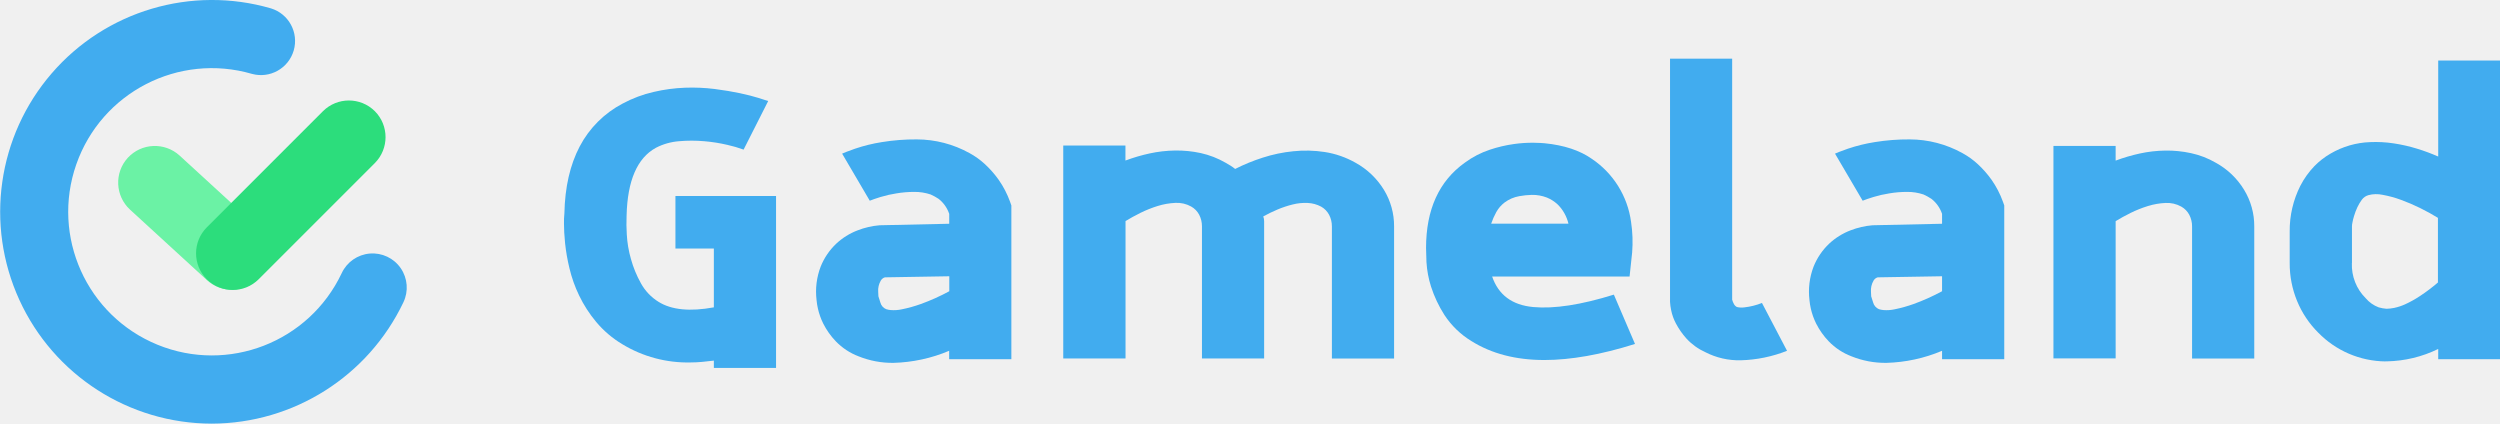
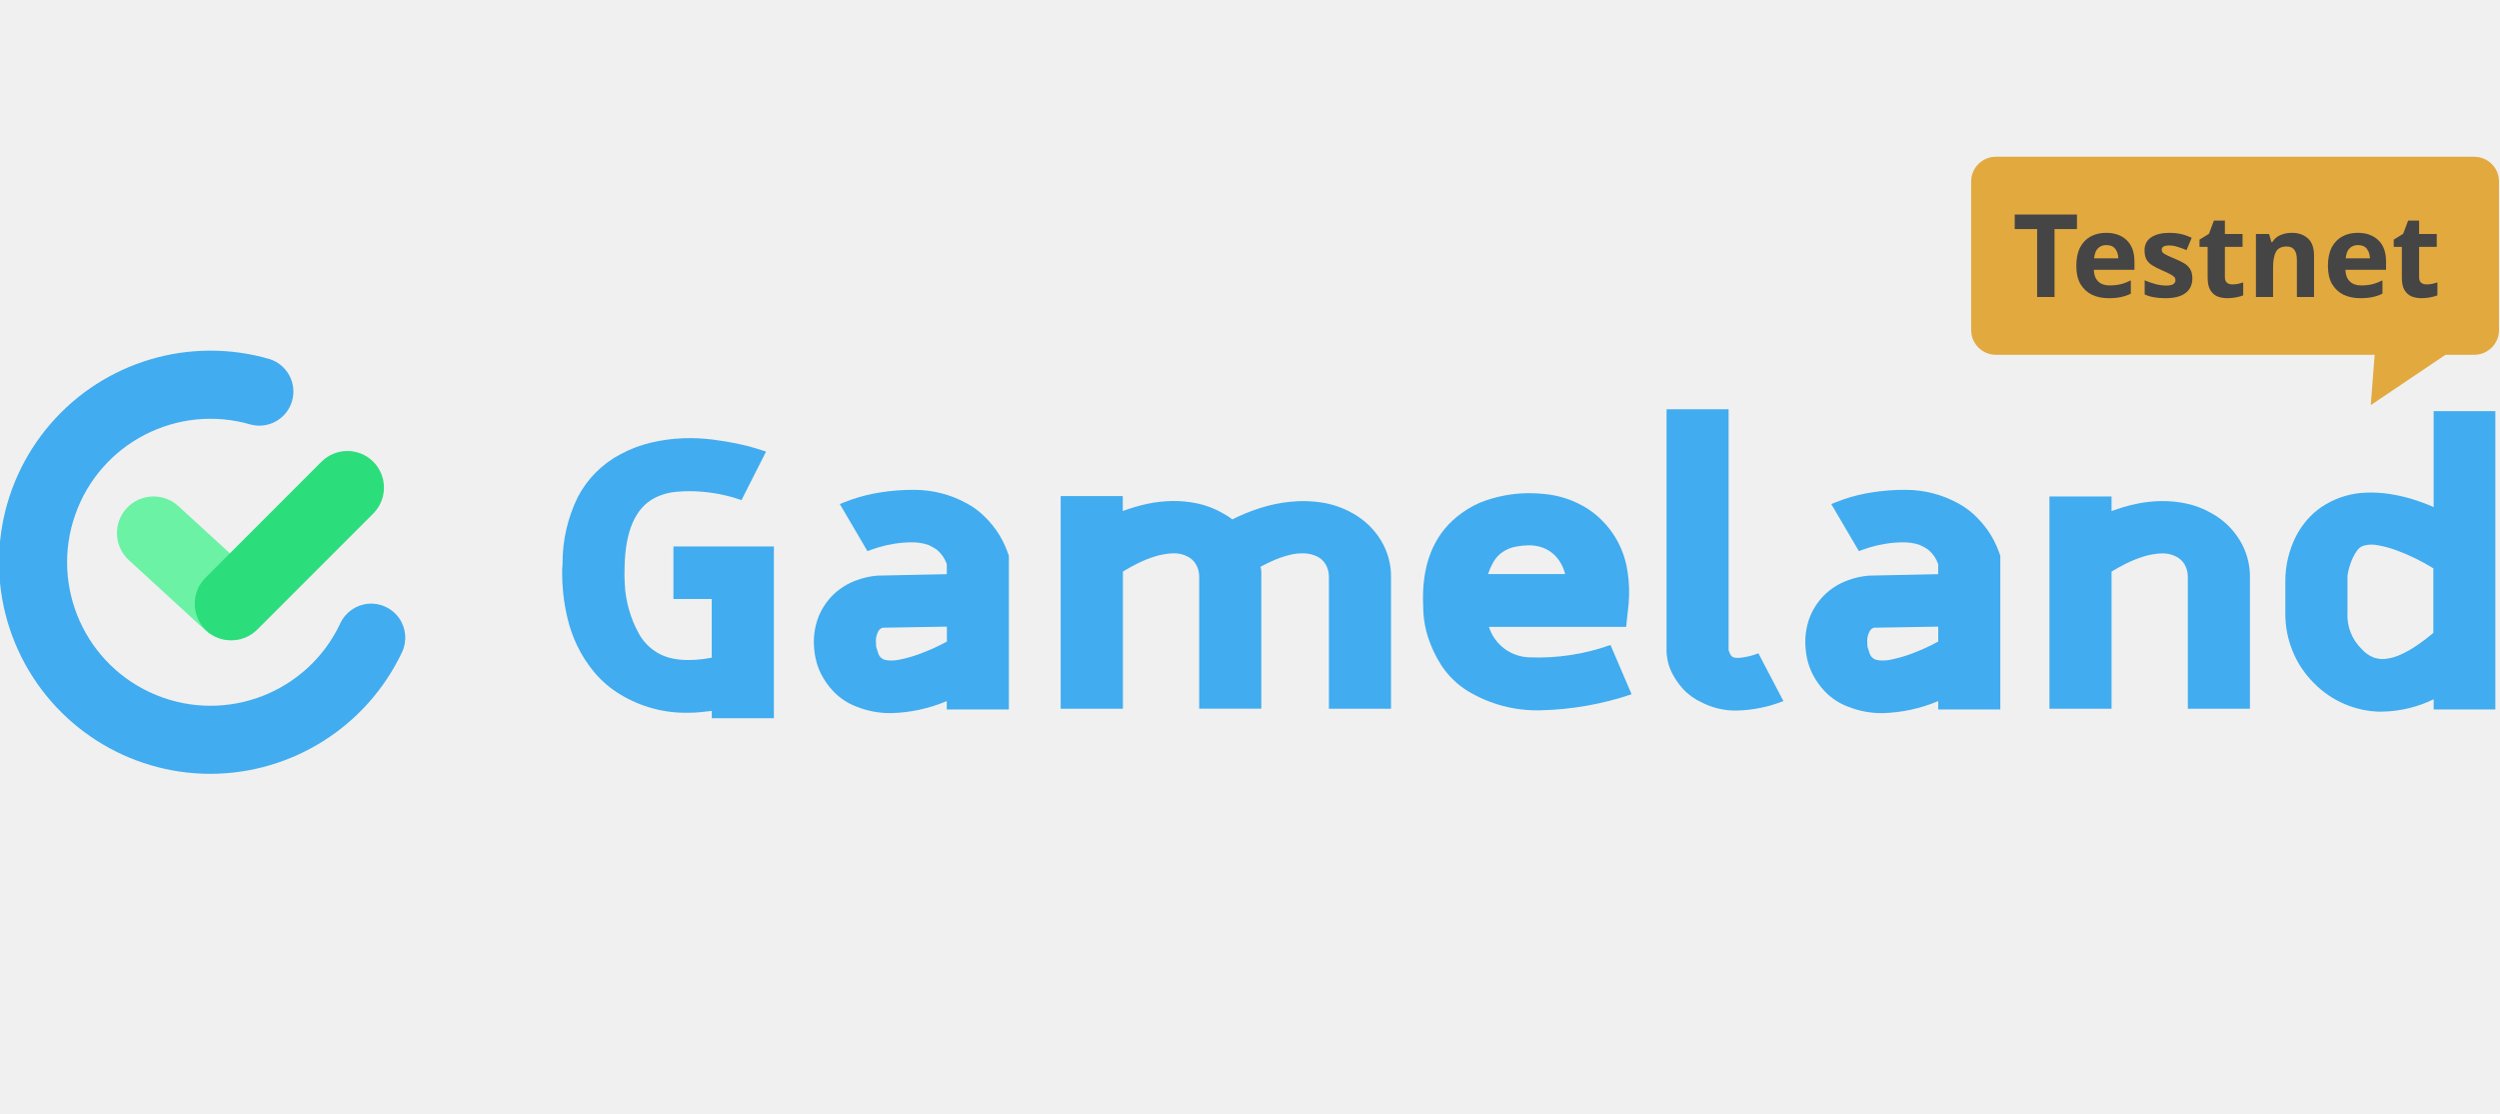
- <svg xmlns="http://www.w3.org/2000/svg" width="724.75" height="122.812" viewBox="0 0 724.75 122.812">
-   <g id="组_8" data-name="组 8" transform="translate(-702.5 -462.5)">
-     <g id="组_4" data-name="组 4" transform="translate(702.5 462.5)">
-       <path id="路径_1" data-name="路径 1" d="M117.556,154.692A61.406,61.406,0,1,1,134.714,34.311,9.888,9.888,0,0,1,129.2,53.3a41.636,41.636,0,1,0,26.019,57.753,9.889,9.889,0,1,1,17.878,8.458A61.711,61.711,0,0,1,117.556,154.692Z" transform="translate(-56.15 -31.88)" fill="#41acef" />
-     </g>
-     <path id="路径_12" data-name="路径 12" d="M175.984,167.787h0a10.668,10.668,0,0,1-15.027.654L138.656,148A10.668,10.668,0,0,1,138,132.976h0a10.668,10.668,0,0,1,15.026-.654l22.3,20.438A10.668,10.668,0,0,1,175.984,167.787Z" transform="translate(601.54 375.275)" fill="#6bf2a5" />
-     <path id="路径_13" data-name="路径 13" d="M190.431,150.939h0a10.662,10.662,0,0,1,0-15.039l33.688-33.688a10.662,10.662,0,0,1,15.039,0h0a10.662,10.662,0,0,1,0,15.039L205.47,150.939A10.662,10.662,0,0,1,190.431,150.939Z" transform="translate(572.01 392.522)" fill="#2cdd7c" />
-     <g id="组_5" data-name="组 5" transform="translate(807.5 130.83)">
-       <g id="组_2" data-name="组 2" transform="translate(58.5 348.67)">
-         <path id="路径_4" data-name="路径 4" d="M75.411,427.338a29.792,29.792,0,0,1-7.582-6.462,36.924,36.924,0,0,1-4.95-7.68,38.754,38.754,0,0,1-2.809-7.935,55.25,55.25,0,0,1-1.257-7.248c-.216-2.18-.314-4.046-.314-5.558a24.429,24.429,0,0,1,.118-3.025q.236-11.431,4.439-19.425a29.475,29.475,0,0,1,12.453-12.433,35.9,35.9,0,0,1,9.015-3.378,47.634,47.634,0,0,1,9.074-1.218,53.58,53.58,0,0,1,8.583.373c2.75.354,5.2.766,7.326,1.218s3.928.923,5.382,1.375,2.4.766,2.809.9l-7.13,14.083a36.536,36.536,0,0,0-4.694-1.375,46.457,46.457,0,0,0-6.7-1.061,41.483,41.483,0,0,0-7.326,0,17.435,17.435,0,0,0-6.7,1.905q-8.131,4.449-8.5,19.681a52.532,52.532,0,0,0,.059,5.46,32.078,32.078,0,0,0,1.2,7.09,31.572,31.572,0,0,0,2.887,7.032,14.561,14.561,0,0,0,5.126,5.4q5.627,3.506,16.027,1.591V399.6H90.81V384.363h29.167v49.85H101.947v-2.121c-1.178.138-2.318.255-3.437.373-1.12.1-2.239.157-3.319.157A36.465,36.465,0,0,1,75.411,427.338Z" transform="translate(-58.5 -344.55)" fill="#41acef" />
-         <path id="路径_5" data-name="路径 5" d="M134.294,385.043v-2.868a9.3,9.3,0,0,0-3.064-4.341,15.594,15.594,0,0,0-2.318-1.277,14.452,14.452,0,0,0-4.753-.746,30.861,30.861,0,0,0-5.2.432,33.085,33.085,0,0,0-4.635,1.061q-2.062.648-3.064,1.061l-8.014-13.651c.412-.216,1.67-.687,3.751-1.434a47.146,47.146,0,0,1,7.758-1.905,60,60,0,0,1,10.135-.786,31.663,31.663,0,0,1,15.281,3.968,22.524,22.524,0,0,1,4.38,3.123,29.457,29.457,0,0,1,4.066,4.6,27.217,27.217,0,0,1,3.319,6.4l.373,1.061v44.566H134.274v-2.435a44.5,44.5,0,0,1-16.145,3.5,26.237,26.237,0,0,1-10.135-1.905,18.058,18.058,0,0,1-6.58-4.341,21.212,21.212,0,0,1-3.634-5.126,19.3,19.3,0,0,1-1.571-4.439,18.387,18.387,0,0,1-.373-2.377,20.289,20.289,0,0,1,1.2-9.742,18.8,18.8,0,0,1,4.5-6.619,18.994,18.994,0,0,1,6.207-3.869,22.723,22.723,0,0,1,6.383-1.473Zm-18.266,24.768a6.38,6.38,0,0,0,1.316.255,11.014,11.014,0,0,0,3.2-.216,39.611,39.611,0,0,0,5.5-1.532,60.258,60.258,0,0,0,8.269-3.712v-4.341l-18.659.314a2.014,2.014,0,0,0-1.2.943,5.6,5.6,0,0,0-.629,1.591,5.493,5.493,0,0,0-.118,1.689c.039.57.059.982.059,1.277.079.275.275.884.57,1.807A2.829,2.829,0,0,0,116.028,409.811Z" transform="translate(-22.614 -337.177)" fill="#41acef" />
-         <path id="路径_6" data-name="路径 6" d="M150.221,423.213H132.19V361.5h18.031v4.341a51.543,51.543,0,0,1,7.012-2.062,37.168,37.168,0,0,1,7.385-.845,32.8,32.8,0,0,1,7.444.746,25.294,25.294,0,0,1,7.208,2.809c.511.275.982.57,1.434.845a12.356,12.356,0,0,1,1.316.943,54.275,54.275,0,0,1,8.014-3.28,42.388,42.388,0,0,1,8.819-1.846,35.568,35.568,0,0,1,9.133.216,26.248,26.248,0,0,1,8.956,3.123,22.193,22.193,0,0,1,8.21,7.837,20.067,20.067,0,0,1,2.946,10.587v38.32H210.068v-38.32a7.164,7.164,0,0,0-.805-3.339,5.87,5.87,0,0,0-2.318-2.377,9.169,9.169,0,0,0-3.889-1.061,14.83,14.83,0,0,0-4.321.432,29.364,29.364,0,0,0-4.439,1.473,42.6,42.6,0,0,0-4.125,2,3.975,3.975,0,0,1,.255,1.375v39.793H172.4v-38.32a7.165,7.165,0,0,0-.805-3.339,5.87,5.87,0,0,0-2.318-2.377,8.445,8.445,0,0,0-4.576-1.061,20.384,20.384,0,0,0-5.126.9,34.15,34.15,0,0,0-5.009,2c-1.63.805-3.064,1.611-4.321,2.377v39.813Z" transform="translate(12.547 -336.3)" fill="#41acef" />
-         <path id="路径_7" data-name="路径 7" d="M204.871,399.816q2.74,8.043,11.9,8.9,9.133.854,23.412-3.594l6.128,14.3c-9.84,3.1-18.62,4.655-26.28,4.655q-12.4,0-21.154-5.5a24.683,24.683,0,0,1-7.817-7.562,35.244,35.244,0,0,1-3.889-8.249,29.28,29.28,0,0,1-1.316-7.09q-.118-3.123-.118-4.066,0-16.734,11.274-24.768a25.883,25.883,0,0,1,7.267-3.751,39.015,39.015,0,0,1,6.953-1.63,37.719,37.719,0,0,1,5.637-.373c1.63.039,2.73.079,3.319.157,5.6.57,10.115,2.062,13.592,4.5a26.227,26.227,0,0,1,11.392,18.306,38.6,38.6,0,0,1,.314,8.839l-.746,6.992H204.871Zm22.155-15.242a11.964,11.964,0,0,0-1.2-3.064,11.2,11.2,0,0,0-2.062-2.652,10.394,10.394,0,0,0-3.064-1.905,11.492,11.492,0,0,0-4.321-.746,22.627,22.627,0,0,0-3.634.373,9.993,9.993,0,0,0-4.262,1.846,9.044,9.044,0,0,0-2.377,2.75,20.967,20.967,0,0,0-1.493,3.378h22.411Z" transform="translate(64.176 -336.708)" fill="#41acef" />
-         <path id="路径_8" data-name="路径 8" d="M239.761,348.69v69.864a5.253,5.253,0,0,0,.491,1.218,1.963,1.963,0,0,0,.884.9,5.65,5.65,0,0,0,2.2.1A19.6,19.6,0,0,0,248.4,419.5l7.267,13.867a39.23,39.23,0,0,1-13.4,2.75A21.376,21.376,0,0,1,232,433.776a16.833,16.833,0,0,1-5.5-3.968,21.611,21.611,0,0,1-3.064-4.4,13.975,13.975,0,0,1-1.375-3.869,15.537,15.537,0,0,1-.314-2.377V348.67h18.011Z" transform="translate(98.894 -348.67)" fill="#41acef" />
-         <path id="路径_9" data-name="路径 9" d="M280.824,385.043v-2.868a9.3,9.3,0,0,0-3.064-4.341,15.6,15.6,0,0,0-2.318-1.277,14.452,14.452,0,0,0-4.753-.746,30.462,30.462,0,0,0-5.185.432,33.086,33.086,0,0,0-4.635,1.061q-2.062.648-3.064,1.061l-8.014-13.651c.412-.216,1.669-.687,3.751-1.434a47.146,47.146,0,0,1,7.758-1.905,60,60,0,0,1,10.135-.786,31.663,31.663,0,0,1,15.281,3.968,22.771,22.771,0,0,1,4.38,3.123,29.456,29.456,0,0,1,4.066,4.6,27.217,27.217,0,0,1,3.319,6.4l.373,1.061v44.566H280.824v-2.435a44.5,44.5,0,0,1-16.145,3.5,26.237,26.237,0,0,1-10.135-1.905,18.058,18.058,0,0,1-6.58-4.341,21.212,21.212,0,0,1-3.634-5.126,19.3,19.3,0,0,1-1.571-4.439,18.384,18.384,0,0,1-.373-2.377,20.289,20.289,0,0,1,1.2-9.742,18.8,18.8,0,0,1,4.5-6.619,18.994,18.994,0,0,1,6.207-3.869,22.723,22.723,0,0,1,6.383-1.473Zm-18.286,24.768a6.381,6.381,0,0,0,1.316.255,11.014,11.014,0,0,0,3.2-.216,39.614,39.614,0,0,0,5.5-1.532,60.26,60.26,0,0,0,8.269-3.712v-4.341l-18.659.314a2.014,2.014,0,0,0-1.2.943,5.606,5.606,0,0,0-.629,1.591,5.493,5.493,0,0,0-.118,1.689c.039.57.059.982.059,1.277.079.275.275.884.57,1.807A2.923,2.923,0,0,0,262.538,409.811Z" transform="translate(118.68 -337.177)" fill="#41acef" />
-         <path id="路径_10" data-name="路径 10" d="M325.42,366.431a21.843,21.843,0,0,1,8.19,7.837,20.068,20.068,0,0,1,2.946,10.587v38.32H318.526v-38.32a7.165,7.165,0,0,0-.805-3.339,5.871,5.871,0,0,0-2.318-2.377,8.445,8.445,0,0,0-4.576-1.061,20.384,20.384,0,0,0-5.126.9,34.15,34.15,0,0,0-5.008,2c-1.63.805-3.064,1.611-4.321,2.377v39.793H278.34v-61.6h18.031V365.8a51.551,51.551,0,0,1,7.012-2.062,37.168,37.168,0,0,1,7.385-.845,32.686,32.686,0,0,1,7.444.746A24.461,24.461,0,0,1,325.42,366.431Z" transform="translate(153.454 -336.242)" fill="#41acef" />
-         <path id="路径_11" data-name="路径 11" d="M341,436.177a27.63,27.63,0,0,1-19.543-8.367,27.815,27.815,0,0,1-6.128-9.212,28.513,28.513,0,0,1-2.121-10.9v-9.212a28.844,28.844,0,0,1,3.064-13.179,24.2,24.2,0,0,1,4.066-5.716,21.546,21.546,0,0,1,4.694-3.653,24.45,24.45,0,0,1,11.51-3.339,35.311,35.311,0,0,1,6.894.373,47.368,47.368,0,0,1,6.7,1.532,55.959,55.959,0,0,1,6.128,2.278V348.95h17.913v86.579H356.264v-2.966a35.366,35.366,0,0,1-14.888,3.594H341Zm-9.762-28.48a13.566,13.566,0,0,0,4.007,10.155A9.071,9.071,0,0,0,339,420.5a10.861,10.861,0,0,0,2.259.412,12.329,12.329,0,0,0,2.259-.255,15.533,15.533,0,0,0,3.2-1.061,30.936,30.936,0,0,0,4.2-2.337,50.558,50.558,0,0,0,5.264-3.968V394.557c-1.591-.982-3.319-1.944-5.2-2.868a55.841,55.841,0,0,0-5.578-2.377,31.658,31.658,0,0,0-5.264-1.434,8.859,8.859,0,0,0-4.125.1,3.58,3.58,0,0,0-1.886,1.316,12.968,12.968,0,0,0-1.316,2.219,18.1,18.1,0,0,0-.943,2.494,15.9,15.9,0,0,0-.491,2,5.146,5.146,0,0,0-.118,1.12V407.7Z" transform="translate(187.073 -348.4)" fill="#41acef" />
+ <svg xmlns="http://www.w3.org/2000/svg" width="303" height="135" viewBox="0 0 303 135">
+   <defs>
+     <clipPath id="clip-path">
+       <rect id="mask" width="303" height="135" transform="translate(1065 420)" fill="#fff" stroke="#707070" stroke-width="1" />
+     </clipPath>
+   </defs>
+   <g id="logo" transform="translate(-1065 -420)" clip-path="url(#clip-path)">
+     <g id="main">
+       <g id="gameland" transform="translate(362.375)">
+         <g id="g" transform="translate(702.5 462.5)">
+           <path id="circle" d="M81.795,83.17A25.645,25.645,0,1,1,88.961,32.9a4.13,4.13,0,0,1-2.3,7.931,17.389,17.389,0,1,0,10.866,24.12,4.13,4.13,0,1,1,7.466,3.532A25.773,25.773,0,0,1,81.795,83.17Z" transform="translate(-56.15 -31.88)" fill="#41acef" />
+         </g>
+         <path id="short_l" data-name="short l" d="M152.244,145.513h0a4.455,4.455,0,0,1-6.276.273l-9.314-8.536a4.455,4.455,0,0,1-.273-6.276h0a4.455,4.455,0,0,1,6.276-.273l9.314,8.536A4.455,4.455,0,0,1,152.244,145.513Z" transform="translate(581.588 350.632)" fill="#6bf2a5" />
+         <path id="long_l" data-name="long l" d="M188.624,120.754h0a4.453,4.453,0,0,1,0-6.281L202.693,100.4a4.453,4.453,0,0,1,6.281,0h0a4.453,4.453,0,0,1,0,6.281L194.9,120.754A4.453,4.453,0,0,1,188.624,120.754Z" transform="translate(538.91 375.558)" fill="#2cdd7c" />
+         <g id="whole" transform="translate(770.783 469.6)">
+           <g id="fonts" transform="translate(0 0)">
+             <path id="g-2" data-name="g" d="M65.563,384.013a12.442,12.442,0,0,1-3.166-2.7,15.421,15.421,0,0,1-2.067-3.207,16.185,16.185,0,0,1-1.173-3.314,23.075,23.075,0,0,1-.525-3.027c-.09-.911-.131-1.69-.131-2.321a10.2,10.2,0,0,1,.049-1.263,18.132,18.132,0,0,1,1.854-8.113,12.31,12.31,0,0,1,5.2-5.192,14.994,14.994,0,0,1,3.765-1.411,19.89,19.89,0,0,1,3.79-.509,22.376,22.376,0,0,1,3.585.156c1.148.148,2.174.32,3.06.509s1.641.385,2.248.574,1,.32,1.173.377l-2.978,5.881a15.254,15.254,0,0,0-1.96-.574,19.4,19.4,0,0,0-2.8-.443,17.323,17.323,0,0,0-3.06,0,7.281,7.281,0,0,0-2.8.8q-3.4,1.858-3.552,8.219a21.938,21.938,0,0,0,.025,2.28,13.4,13.4,0,0,0,.5,2.961,13.186,13.186,0,0,0,1.206,2.937,6.081,6.081,0,0,0,2.141,2.256q2.35,1.464,6.693.664v-7.12H71.994v-6.365H84.175v20.819h-7.53V386c-.492.057-.968.107-1.435.156s-.935.066-1.386.066A15.229,15.229,0,0,1,65.563,384.013Z" transform="translate(-58.5 -349.438)" fill="#41acef" />
+             <path id="a" d="M111.831,370.8v-1.2a3.882,3.882,0,0,0-1.28-1.813,6.513,6.513,0,0,0-.968-.533,6.035,6.035,0,0,0-1.985-.312,12.891,12.891,0,0,0-2.174.18,13.817,13.817,0,0,0-1.936.443q-.861.271-1.28.443l-3.347-5.7c.172-.09.7-.287,1.567-.6a19.689,19.689,0,0,1,3.24-.8,25.058,25.058,0,0,1,4.233-.328,13.224,13.224,0,0,1,6.382,1.657,9.407,9.407,0,0,1,1.829,1.3,12.3,12.3,0,0,1,1.7,1.919,11.366,11.366,0,0,1,1.386,2.674l.156.443V387.2h-7.53v-1.017a18.585,18.585,0,0,1-6.743,1.46,10.958,10.958,0,0,1-4.233-.8,7.542,7.542,0,0,1-2.748-1.813,8.859,8.859,0,0,1-1.518-2.141,8.059,8.059,0,0,1-.656-1.854,7.68,7.68,0,0,1-.156-.993,8.473,8.473,0,0,1,.5-4.069,7.853,7.853,0,0,1,1.878-2.764,7.932,7.932,0,0,1,2.592-1.616,9.49,9.49,0,0,1,2.666-.615ZM104.2,381.146a2.665,2.665,0,0,0,.55.107,4.6,4.6,0,0,0,1.337-.09,16.546,16.546,0,0,0,2.3-.64,25.167,25.167,0,0,0,3.453-1.55V377.16l-7.793.131a.841.841,0,0,0-.5.394,2.34,2.34,0,0,0-.262.664,2.294,2.294,0,0,0-.049.705c.016.238.025.41.025.533.033.115.115.369.238.755A1.181,1.181,0,0,0,104.2,381.146Z" transform="translate(-65.189 -350.812)" fill="#41acef" />
+             <path id="m" d="M139.72,387.273h-7.53V361.5h7.53v1.813a21.524,21.524,0,0,1,2.928-.861,15.522,15.522,0,0,1,3.084-.353,13.7,13.7,0,0,1,3.109.312,10.563,10.563,0,0,1,3.01,1.173c.213.115.41.238.6.353a5.162,5.162,0,0,1,.55.394,22.67,22.67,0,0,1,3.347-1.37,17.7,17.7,0,0,1,3.683-.771,14.854,14.854,0,0,1,3.814.09,10.962,10.962,0,0,1,3.74,1.3,9.268,9.268,0,0,1,3.429,3.273,8.381,8.381,0,0,1,1.23,4.421v16h-7.53v-16a2.992,2.992,0,0,0-.336-1.394,2.452,2.452,0,0,0-.968-.993,3.83,3.83,0,0,0-1.624-.443,6.193,6.193,0,0,0-1.8.18,12.267,12.267,0,0,0-1.854.615,17.8,17.8,0,0,0-1.723.837,1.66,1.66,0,0,1,.107.574v16.619h-7.53v-16a2.992,2.992,0,0,0-.336-1.395,2.451,2.451,0,0,0-.968-.993,3.527,3.527,0,0,0-1.911-.443,8.514,8.514,0,0,0-2.141.377,14.261,14.261,0,0,0-2.092.837c-.681.336-1.28.673-1.8.993v16.627Z" transform="translate(-71.743 -350.976)" fill="#41acef" />
+             <path id="e" d="M193.73,377.255a5.3,5.3,0,0,0,4.971,3.716,26.084,26.084,0,0,0,9.778-1.5l2.559,5.972a37.064,37.064,0,0,1-10.975,1.944,16.247,16.247,0,0,1-8.834-2.3,10.308,10.308,0,0,1-3.265-3.158,14.718,14.718,0,0,1-1.624-3.445,12.228,12.228,0,0,1-.55-2.961q-.049-1.3-.049-1.7,0-6.989,4.708-10.344a10.81,10.81,0,0,1,3.035-1.567,16.3,16.3,0,0,1,2.9-.681,15.751,15.751,0,0,1,2.354-.156c.681.016,1.14.033,1.386.066a11.831,11.831,0,0,1,5.676,1.878,10.953,10.953,0,0,1,4.758,7.645,16.121,16.121,0,0,1,.131,3.691l-.312,2.92H193.73Zm9.253-6.365a5,5,0,0,0-.5-1.28,4.68,4.68,0,0,0-.861-1.107,4.341,4.341,0,0,0-1.28-.8,4.8,4.8,0,0,0-1.8-.312,9.449,9.449,0,0,0-1.518.156,4.174,4.174,0,0,0-1.78.771,3.777,3.777,0,0,0-.993,1.148,8.757,8.757,0,0,0-.623,1.411h9.359Z" transform="translate(-81.367 -350.9)" fill="#41acef" />
+             <path id="l" d="M229.272,348.678v29.177a2.194,2.194,0,0,0,.205.509.82.82,0,0,0,.369.377,2.36,2.36,0,0,0,.919.041,8.182,8.182,0,0,0,2.116-.533l3.035,5.791a16.383,16.383,0,0,1-5.594,1.148,8.927,8.927,0,0,1-4.29-.976,7.03,7.03,0,0,1-2.3-1.657,9.024,9.024,0,0,1-1.28-1.837,5.837,5.837,0,0,1-.574-1.616,6.489,6.489,0,0,1-.131-.993V348.67h7.522Z" transform="translate(-87.839 -348.67)" fill="#41acef" />
+             <path id="a-2" data-name="a" d="M258.372,370.8v-1.2a3.882,3.882,0,0,0-1.28-1.813,6.514,6.514,0,0,0-.968-.533,6.035,6.035,0,0,0-1.985-.312,12.725,12.725,0,0,0-2.166.18,13.818,13.818,0,0,0-1.936.443q-.861.271-1.28.443l-3.347-5.7c.172-.09.7-.287,1.567-.6a19.689,19.689,0,0,1,3.24-.8,25.058,25.058,0,0,1,4.233-.328,13.224,13.224,0,0,1,6.382,1.657,9.511,9.511,0,0,1,1.829,1.3,12.3,12.3,0,0,1,1.7,1.919,11.366,11.366,0,0,1,1.386,2.674l.156.443V387.2h-7.53v-1.017a18.585,18.585,0,0,1-6.743,1.46,10.958,10.958,0,0,1-4.233-.8,7.542,7.542,0,0,1-2.748-1.813,8.859,8.859,0,0,1-1.518-2.141,8.06,8.06,0,0,1-.656-1.854,7.68,7.68,0,0,1-.156-.993,8.473,8.473,0,0,1,.5-4.069,7.853,7.853,0,0,1,1.878-2.764,7.932,7.932,0,0,1,2.592-1.616,9.489,9.489,0,0,1,2.666-.615Zm-7.637,10.344a2.665,2.665,0,0,0,.55.107,4.6,4.6,0,0,0,1.337-.09,16.547,16.547,0,0,0,2.3-.64,25.167,25.167,0,0,0,3.453-1.55V377.16l-7.793.131a.841.841,0,0,0-.5.394,2.341,2.341,0,0,0-.262.664,2.294,2.294,0,0,0-.049.705c.016.238.025.41.025.533.033.115.115.369.238.755A1.221,1.221,0,0,0,250.736,381.146Z" transform="translate(-91.527 -350.812)" fill="#41acef" />
+             <path id="n" d="M298,363.594a9.122,9.122,0,0,1,3.421,3.273,8.381,8.381,0,0,1,1.23,4.421v16h-7.53v-16a2.992,2.992,0,0,0-.336-1.394,2.452,2.452,0,0,0-.968-.993,3.527,3.527,0,0,0-1.911-.443,8.511,8.511,0,0,0-2.141.377,14.261,14.261,0,0,0-2.092.837c-.681.336-1.28.673-1.8.993v16.619h-7.53V361.56h7.53v1.772a21.523,21.523,0,0,1,2.928-.861,15.522,15.522,0,0,1,3.084-.353,13.65,13.65,0,0,1,3.109.312A10.216,10.216,0,0,1,298,363.594Z" transform="translate(-98.009 -350.987)" fill="#41acef" />
+             <path id="d" d="M324.817,385.379a11.539,11.539,0,0,1-8.162-3.494,11.616,11.616,0,0,1-2.559-3.847,11.908,11.908,0,0,1-.886-4.553v-3.847a12.046,12.046,0,0,1,1.28-5.5,10.107,10.107,0,0,1,1.7-2.387,9,9,0,0,1,1.96-1.526,10.211,10.211,0,0,1,4.807-1.394,14.749,14.749,0,0,1,2.879.156,19.782,19.782,0,0,1,2.8.64,23.37,23.37,0,0,1,2.559.952V348.95h7.481v36.158h-7.481v-1.239a14.77,14.77,0,0,1-6.218,1.5h-.156Zm-4.077-11.894a5.666,5.666,0,0,0,1.673,4.241,3.789,3.789,0,0,0,1.567,1.107,4.537,4.537,0,0,0,.943.172,5.15,5.15,0,0,0,.943-.107,6.491,6.491,0,0,0,1.337-.443,12.916,12.916,0,0,0,1.755-.976,21.117,21.117,0,0,0,2.2-1.657V368c-.664-.41-1.386-.812-2.174-1.2a23.316,23.316,0,0,0-2.33-.993,13.219,13.219,0,0,0-2.2-.6,3.7,3.7,0,0,0-1.723.041,1.5,1.5,0,0,0-.787.55,5.417,5.417,0,0,0-.55.927,7.557,7.557,0,0,0-.394,1.042,6.641,6.641,0,0,0-.205.837,2.149,2.149,0,0,0-.049.468v4.413Z" transform="translate(-104.276 -348.72)" fill="#41acef" />
+           </g>
+         </g>
      </g>
+       <g id="tag" transform="translate(0 7)">
+         <rect id="square" width="64" height="24" rx="3" transform="translate(1304 432)" fill="#e2a93e" />
+         <path id="triangle" d="M10.548.9,10,8H0Z" transform="translate(1363 463) rotate(180)" fill="#e2a93e" />
+       </g>
+       <text id="Testnet" transform="translate(1309 456)" fill="#454545" font-size="14" font-family="Poppins-Bold, Poppins" font-weight="700">
+         <tspan x="0" y="0">Testnet</tspan>
+       </text>
    </g>
  </g>
</svg>
